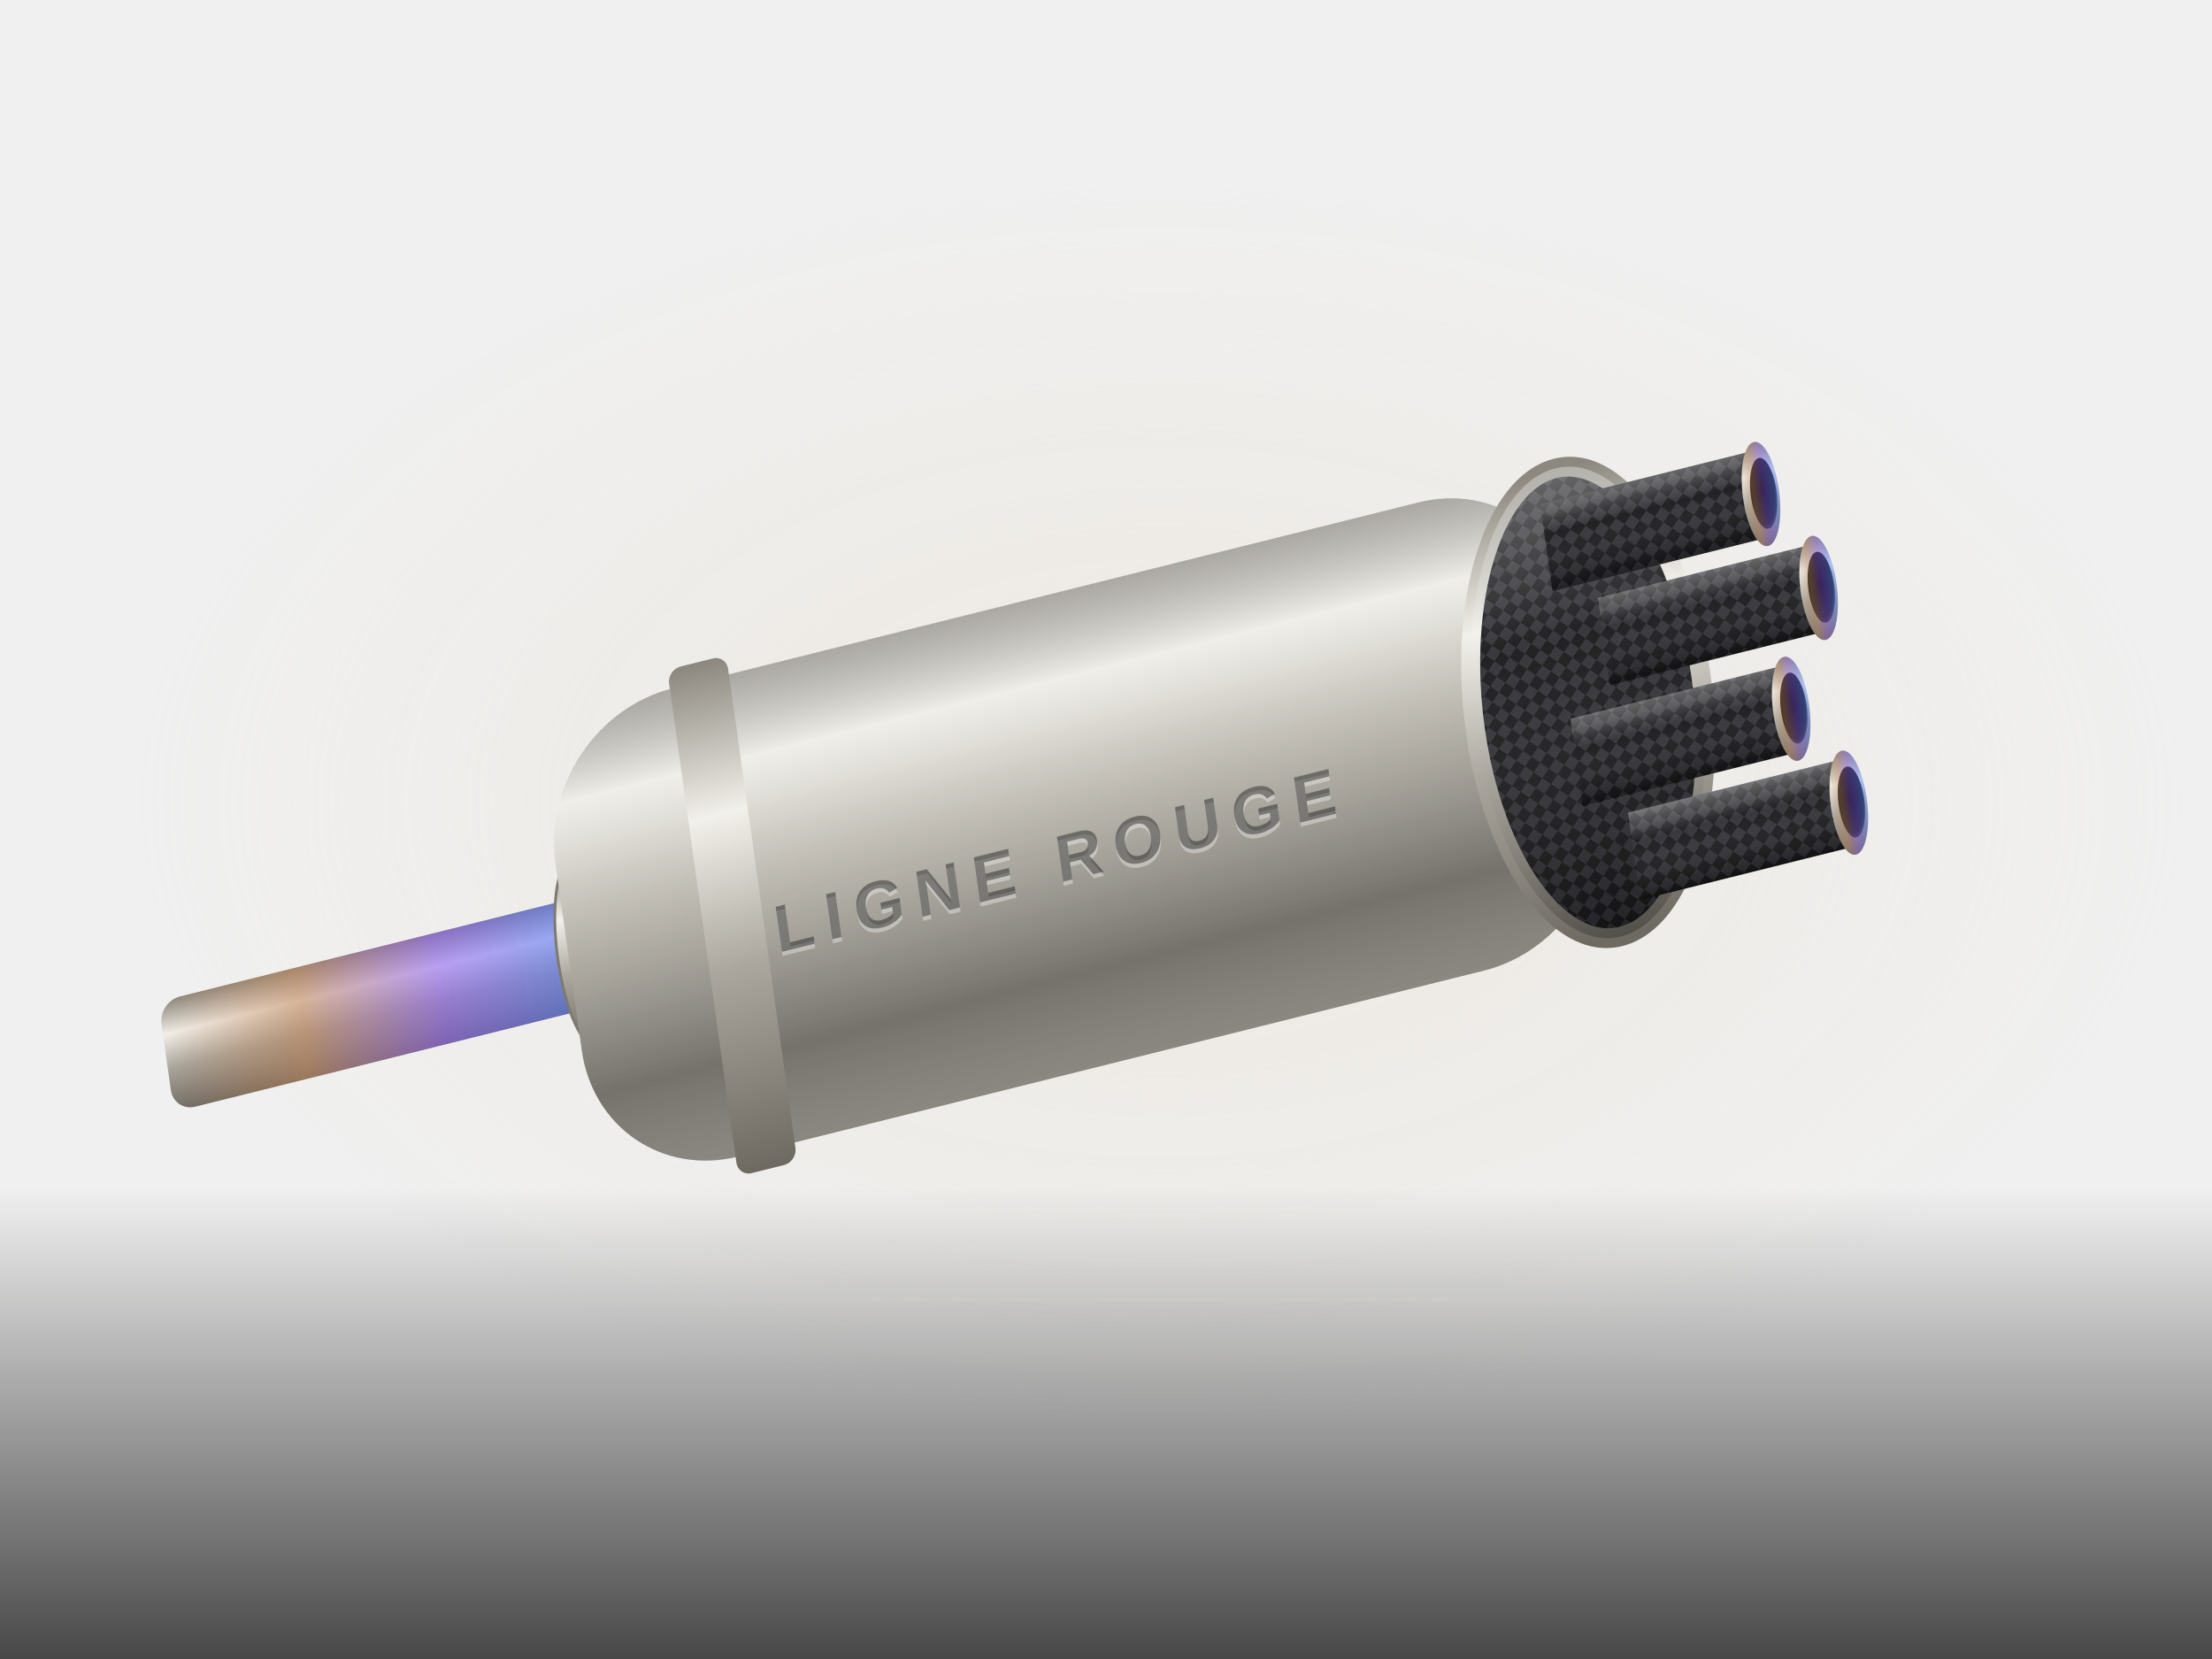
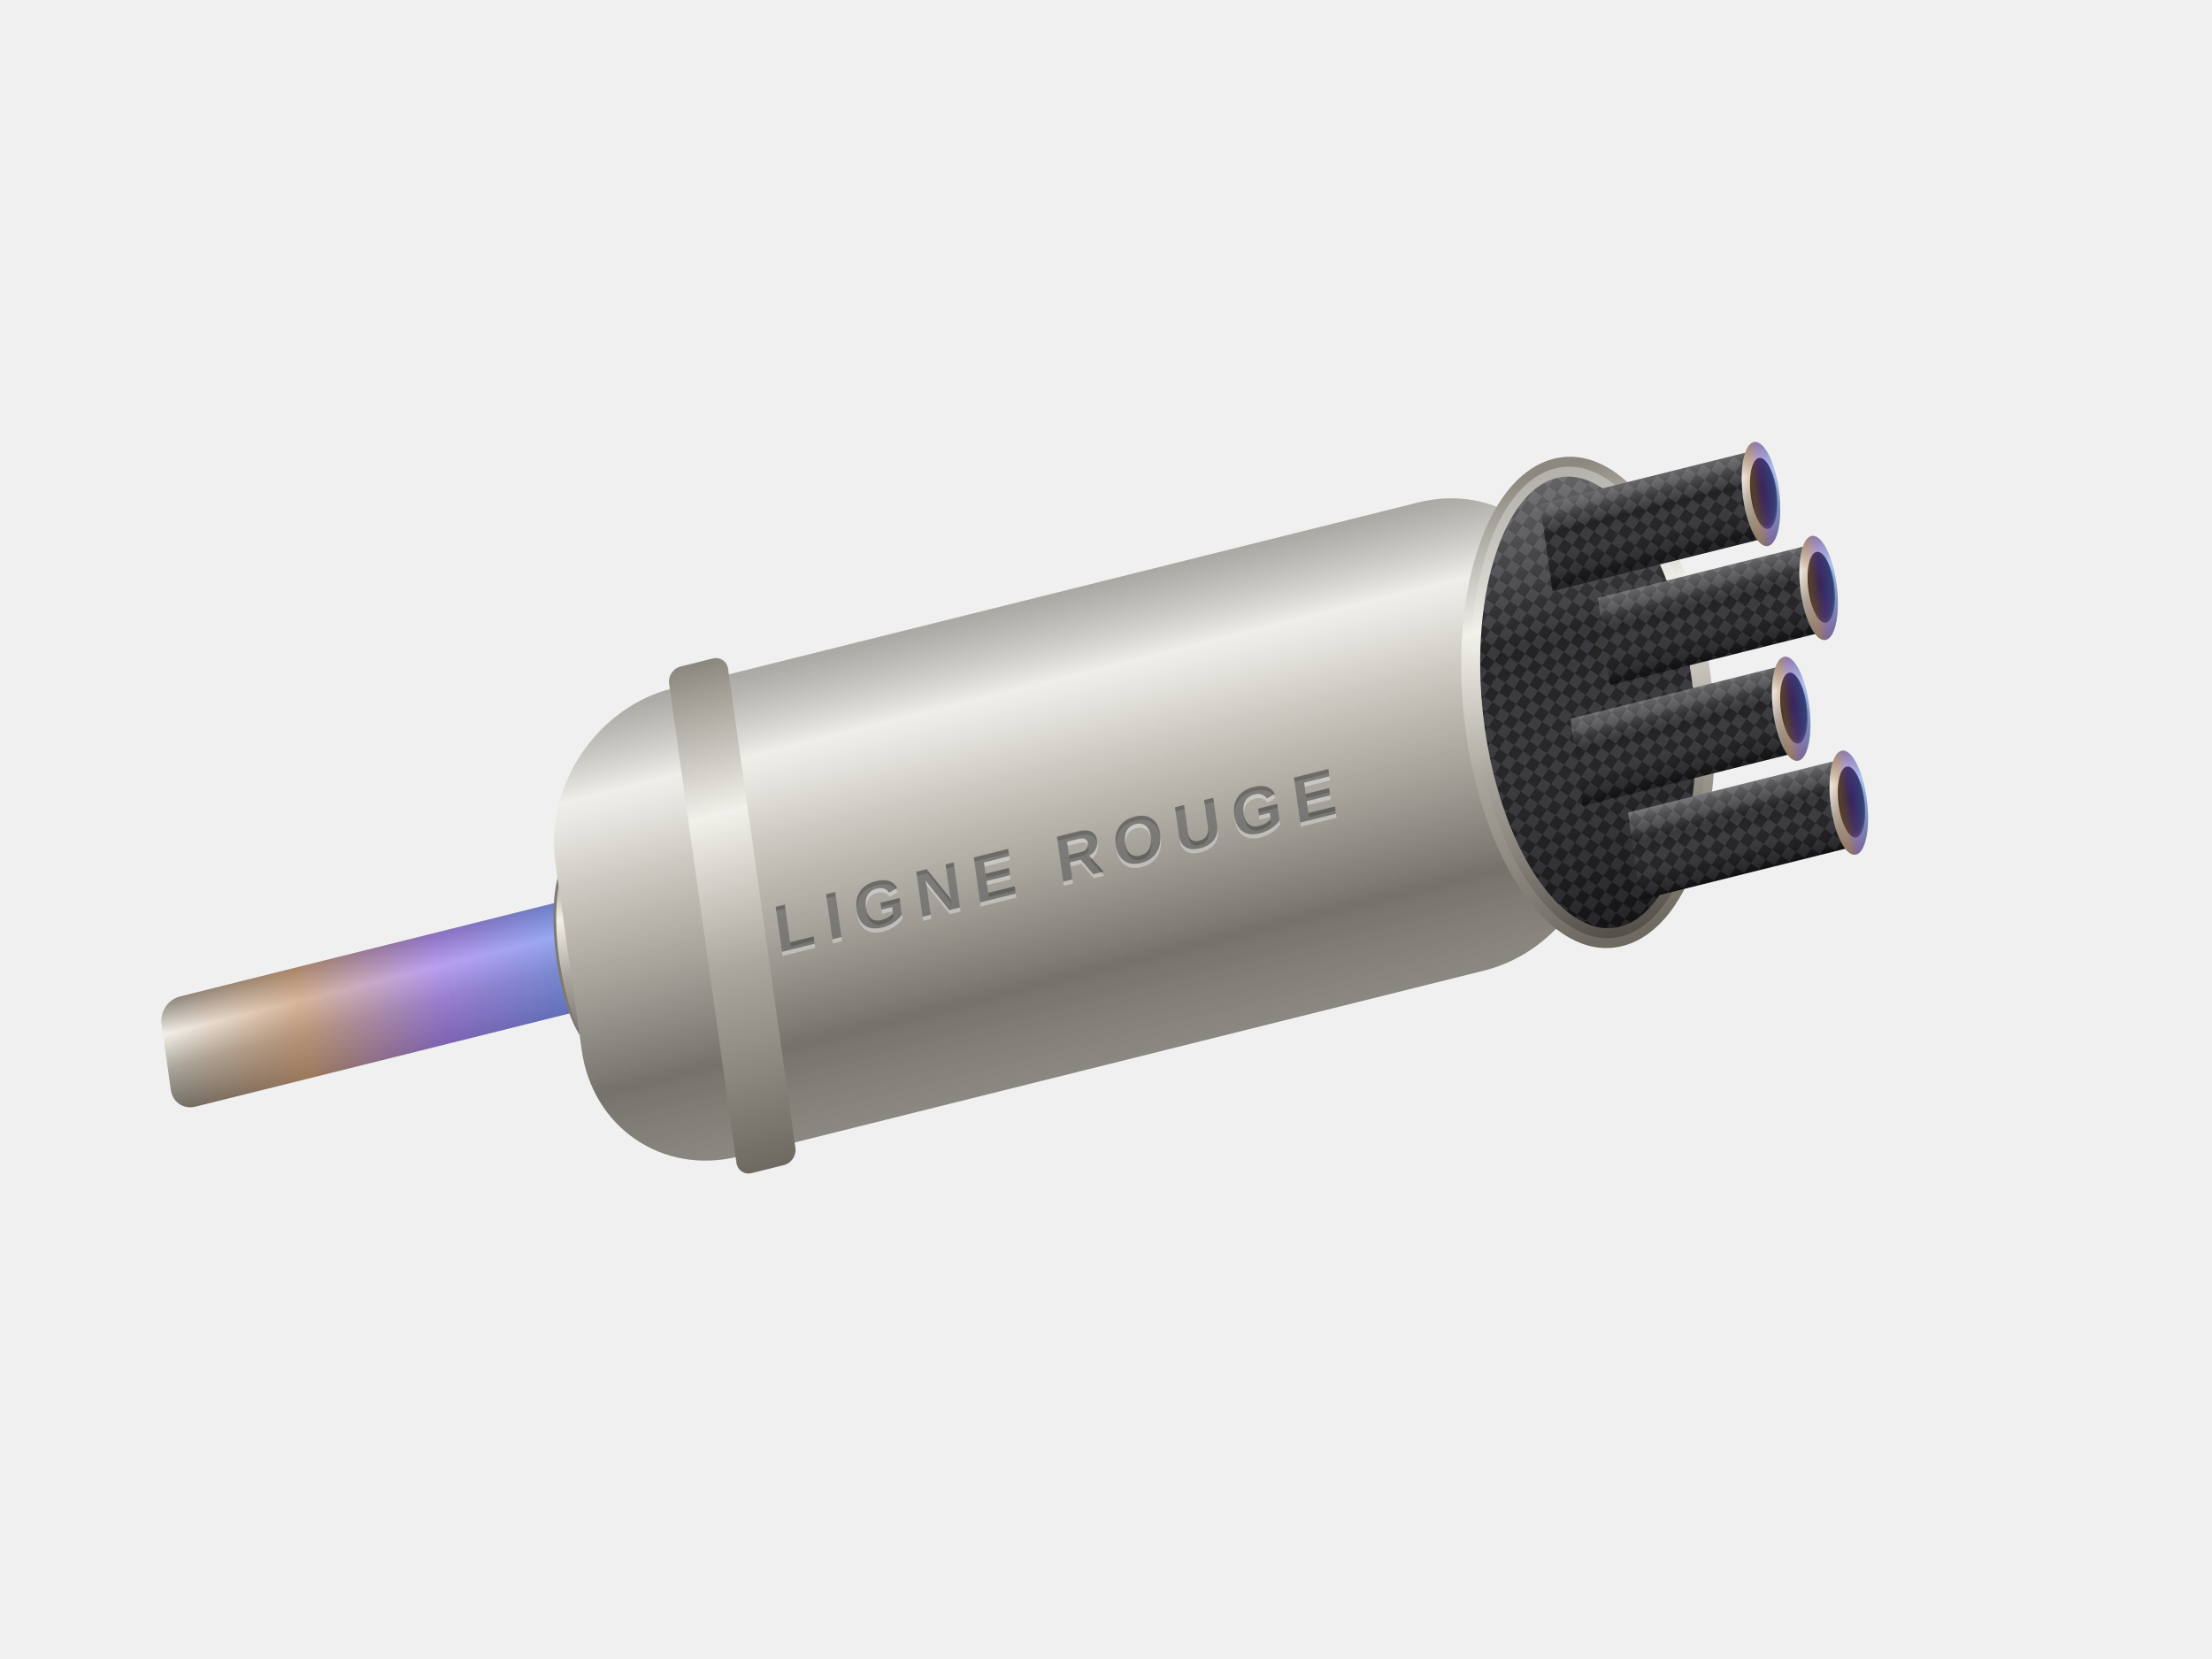
<svg xmlns="http://www.w3.org/2000/svg" viewBox="0 0 800 600" width="800" height="600">
  <defs>
    <radialGradient id="bg" cx="50%" cy="40%" r="80%">
      <stop offset="0" stop-color="#1E1E22" />
      <stop offset="1" stop-color="#070708" />
    </radialGradient>
    <radialGradient id="glow" cx="50%" cy="50%" r="50%">
      <stop offset="0" stop-color="#E8DCC8" stop-opacity="0.38" />
      <stop offset="1" stop-color="#E8DCC8" stop-opacity="0" />
    </radialGradient>
    <linearGradient id="floor" x1="0" y1="0" x2="0" y2="1">
      <stop offset="0" stop-color="#000" stop-opacity="0" />
      <stop offset="1" stop-color="#000" stop-opacity="0.7" />
    </linearGradient>
    <linearGradient id="metal" x1="0" y1="0" x2="0" y2="1">
      <stop offset="0" stop-color="#7E7A72" />
      <stop offset="0.18" stop-color="#ECEAE4" />
      <stop offset="0.45" stop-color="#B9B5AC" />
      <stop offset="0.8" stop-color="#7E7A72" />
      <stop offset="1" stop-color="#B9B5AC" />
    </linearGradient>
    <linearGradient id="ti" x1="0" y1="0" x2="0" y2="1">
      <stop offset="0" stop-color="#8C887F" />
      <stop offset="0.3" stop-color="#F2F0EA" />
      <stop offset="0.6" stop-color="#ABA79E" />
      <stop offset="1" stop-color="#6E6A62" />
    </linearGradient>
    <linearGradient id="heat" x1="0" y1="0" x2="1" y2="0">
      <stop offset="0" stop-color="#C08457" stop-opacity="0" />
      <stop offset="0.3" stop-color="#C08457" stop-opacity="0.55" />
      <stop offset="0.6" stop-color="#8B5CF6" stop-opacity="0.55" />
      <stop offset="1" stop-color="#3B82F6" stop-opacity="0.6" />
    </linearGradient>
    <linearGradient id="gloss" x1="0" y1="0" x2="0" y2="1">
      <stop offset="0" stop-color="#fff" stop-opacity="0.35" />
      <stop offset="0.35" stop-color="#fff" stop-opacity="0.05" />
      <stop offset="1" stop-color="#000" stop-opacity="0.25" />
    </linearGradient>
    <pattern id="carbon" width="8" height="8" patternUnits="userSpaceOnUse" patternTransform="rotate(45)">
      <rect width="8" height="8" fill="#161618" />
      <rect width="4" height="4" fill="#2E2E33" />
      <rect x="4" y="4" width="4" height="4" fill="#2E2E33" />
    </pattern>
    <radialGradient id="shadow" cx="50%" cy="50%" r="50%">
      <stop offset="0" stop-color="#000" stop-opacity="0.28" />
      <stop offset="1" stop-color="#000" stop-opacity="0" />
    </radialGradient>
    <radialGradient id="bore" cx="45%" cy="45%" r="60%">
      <stop offset="0" stop-color="#000" />
      <stop offset="0.8" stop-color="#1a1a1a" />
      <stop offset="1" stop-color="#444" />
    </radialGradient>
  </defs>
-   <ellipse cx="420" cy="290" rx="380" ry="230" fill="url(#glow)" />
-   <rect y="430" width="800" height="170" fill="url(#floor)" />
-   <line x1="0" y1="470" x2="800" y2="470" stroke="#E8DCC8" stroke-opacity="0.18" />
  <g transform="translate(390 300) rotate(-14) skewX(-6)">
    <g transform="translate(0 0)">
      <rect x="-340" y="-20" width="170" height="40" rx="8" fill="url(#ti)" />
      <rect x="-340" y="-20" width="170" height="40" rx="8" fill="url(#heat)" />
      <ellipse cx="-184" cy="0" rx="10" ry="34" fill="url(#ti)" stroke="#7e7a72" />
      <rect x="-190" y="-85" width="380" height="170" rx="51" fill="url(#metal)" />
      <rect x="-190" y="-85" width="380" height="170" rx="51" fill="url(#gloss)" />
      <rect x="-140" y="-92" width="22" height="184" rx="5" fill="url(#ti)" />
      <g transform="translate(-10 17) rotate(0)" font-family="Arial Black, Arial, sans-serif" font-weight="900" font-size="23.75" letter-spacing="4.275" text-anchor="middle">
        <text y="1.5" fill="#fff" fill-opacity="0.35">LIGNE ROUGE</text>
        <text fill="#000" fill-opacity="0.38">LIGNE ROUGE</text>
      </g>
      <ellipse cx="190" cy="0" rx="42" ry="85" fill="url(#carbon)" stroke="url(#ti)" stroke-width="7" />
      <ellipse cx="190" cy="0" rx="42" ry="85" fill="url(#gloss)" />
    </g>
    <rect x="182.8" y="-73.84" width="80" height="31.68" fill="url(#carbon)" />
    <rect x="182.8" y="-73.84" width="80" height="31.68" fill="url(#gloss)" />
    <ellipse cx="262.8" cy="-58" rx="6.653" ry="18.84" fill="url(#ti)" />
    <ellipse cx="263.8" cy="-58" rx="4.752" ry="12.84" fill="url(#bore)" />
    <ellipse cx="262.8" cy="-58" rx="6.653" ry="18.84" fill="url(#heat)" opacity="0.7" />
    <rect x="182.8" y="4.16" width="80" height="31.68" fill="url(#carbon)" />
    <rect x="182.8" y="4.16" width="80" height="31.68" fill="url(#gloss)" />
    <ellipse cx="262.8" cy="20" rx="6.653" ry="18.84" fill="url(#ti)" />
    <ellipse cx="263.8" cy="20" rx="4.752" ry="12.84" fill="url(#bore)" />
    <ellipse cx="262.8" cy="20" rx="6.653" ry="18.84" fill="url(#heat)" opacity="0.7" />
    <rect x="198.8" y="-35.84" width="80" height="31.68" fill="url(#carbon)" />
    <rect x="198.8" y="-35.84" width="80" height="31.68" fill="url(#gloss)" />
    <ellipse cx="278.8" cy="-20" rx="6.653" ry="18.84" fill="url(#ti)" />
    <ellipse cx="279.8" cy="-20" rx="4.752" ry="12.84" fill="url(#bore)" />
    <ellipse cx="278.8" cy="-20" rx="6.653" ry="18.84" fill="url(#heat)" opacity="0.7" />
    <rect x="198.8" y="42.16" width="80" height="31.68" fill="url(#carbon)" />
    <rect x="198.8" y="42.16" width="80" height="31.68" fill="url(#gloss)" />
    <ellipse cx="278.8" cy="58" rx="6.653" ry="18.84" fill="url(#ti)" />
    <ellipse cx="279.8" cy="58" rx="4.752" ry="12.84" fill="url(#bore)" />
    <ellipse cx="278.8" cy="58" rx="6.653" ry="18.84" fill="url(#heat)" opacity="0.7" />
  </g>
</svg>
